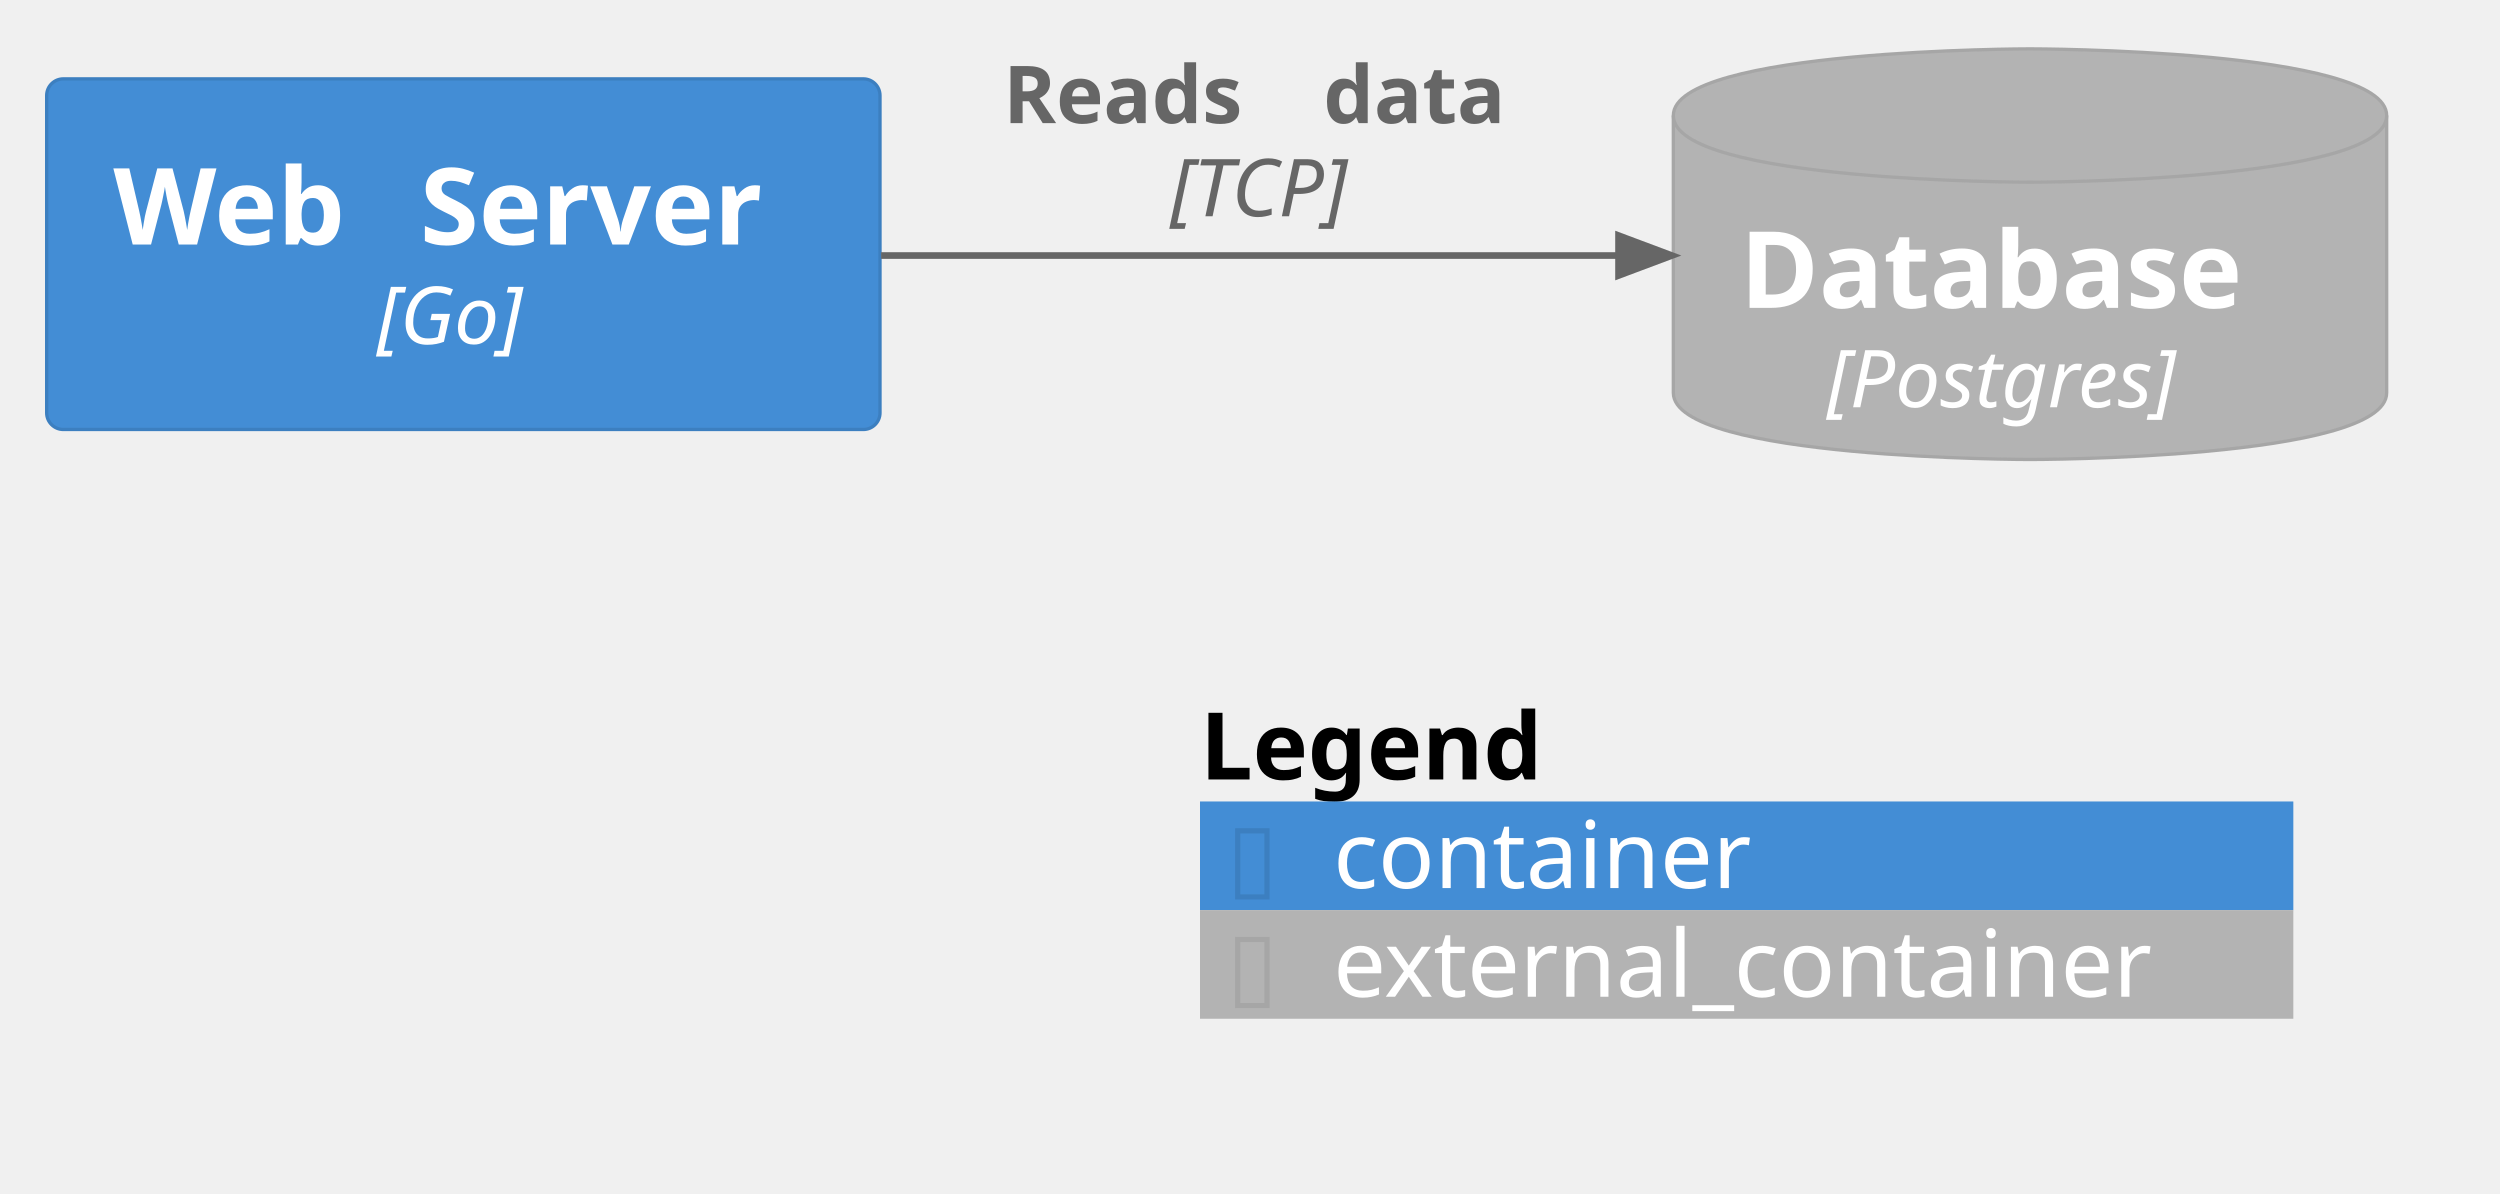
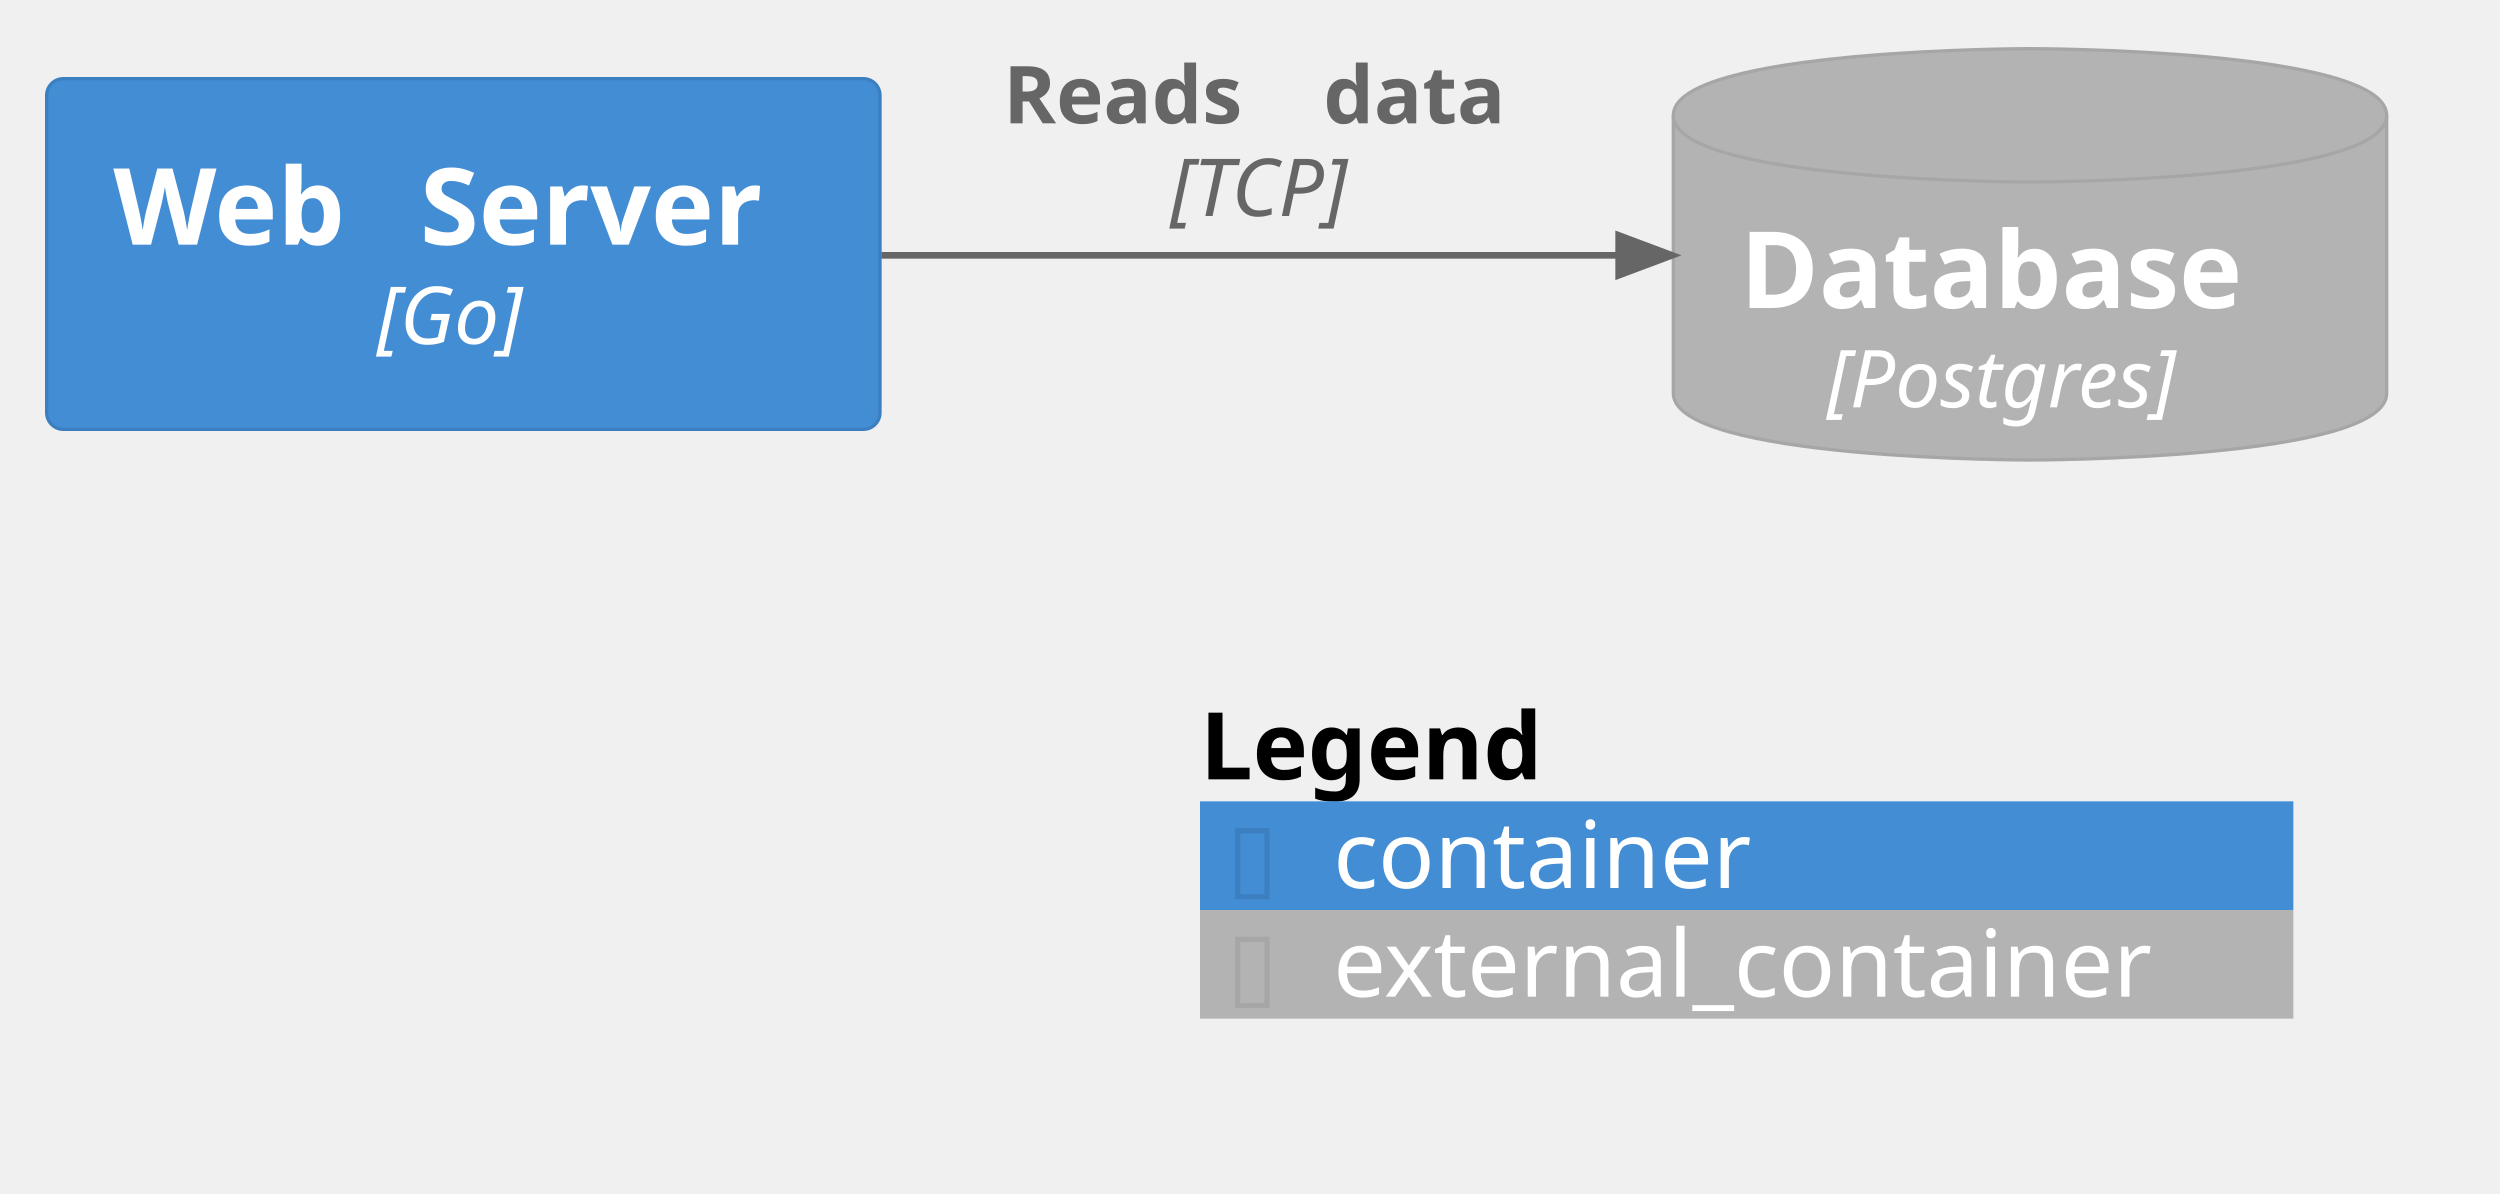
- <svg xmlns="http://www.w3.org/2000/svg" contentStyleType="text/css" preserveAspectRatio="xMaxYMax" width="100%" height="100%" version="1.1" viewBox="0 0 375 179" zoomAndPan="magnify">
-   <defs />
-   <g>
-     <g id="elem_n0">
-       <rect fill="#438DD5" height="52.594" rx="2.5" ry="2.5" style="stroke:#3C7FC0;stroke-width:0.5;" width="125" x="7" y="11.83" />
-       <text fill="#FFFFFF" font-family="sans-serif" font-size="16" font-weight="bold" lengthAdjust="spacing" textLength="40" x="17" y="36.682">Web
-             </text>
-       <text fill="#FFFFFF" font-family="sans-serif" font-size="16" font-weight="bold" lengthAdjust="spacing" textLength="6" x="57" y="36.682"> 
-             </text>
-       <text fill="#FFFFFF" font-family="sans-serif" font-size="16" font-weight="bold" lengthAdjust="spacing" textLength="59" x="63" y="36.682">Server
-             </text>
-       <text fill="#FFFFFF" font-family="sans-serif" font-size="12" font-style="italic" lengthAdjust="spacing" textLength="26" x="56.5" y="51.594">[Go]
-             </text>
-     </g>
-     <g id="elem_n1">
-       <path d="M251,17.33 C251,7.33 304.5,7.33 304.5,7.33 C304.5,7.33 358,7.33 358,17.33 L358,58.924 C358,68.924 304.5,68.924 304.5,68.924 C304.5,68.924 251,68.924 251,58.924 L251,17.33 " fill="#B3B3B3" style="stroke:#A6A6A6;stroke-width:0.5;" />
-       <path d="M251,17.33 C251,27.33 304.5,27.33 304.5,27.33 C304.5,27.33 358,27.33 358,17.33 " fill="none" style="stroke:#A6A6A6;stroke-width:0.5;" />
-       <text fill="#FFFFFF" font-family="sans-serif" font-size="16" font-weight="bold" lengthAdjust="spacing" textLength="87" x="261" y="46.182">Database
-             </text>
-       <text fill="#FFFFFF" font-family="sans-serif" font-size="12" font-style="italic" lengthAdjust="spacing" textLength="61" x="274" y="61.094">[Postgres]
-             </text>
-     </g>
-     <g id="link_n0_n1">
-       <path d="M132.167,38.33 C166.405,38.33 208.651,38.33 242.745,38.33 " fill="none" id="n0-to-n1" style="stroke:#666666;stroke-width:1.0;" />
-       <polygon fill="#666666" points="250.78,38.33,242.78,35.33,242.78,41.33,250.78,38.33" style="stroke:#666666;stroke-width:1.0;" />
-       <text fill="#666666" font-family="sans-serif" font-size="12" font-weight="bold" lengthAdjust="spacing" textLength="44" x="150.5" y="18.469">Reads
-             </text>
-       <text fill="#666666" font-family="sans-serif" font-size="12" font-weight="bold" lengthAdjust="spacing" textLength="4" x="194.5" y="18.469"> 
-             </text>
-       <text fill="#666666" font-family="sans-serif" font-size="12" font-weight="bold" lengthAdjust="spacing" textLength="34" x="198.5" y="18.469">data
-             </text>
-       <text fill="#666666" font-family="sans-serif" font-size="12" font-style="italic" lengthAdjust="spacing" textLength="32" x="175.5" y="32.438">[TCP]
-             </text>
-     </g>
-     <rect fill="none" height="16.297" style="stroke:none;stroke-width:1.0;" width="164" x="180" y="103.924" />
-     <text fill="#000000" font-family="sans-serif" font-size="14" font-weight="bold" lengthAdjust="spacing" textLength="57" x="180" y="116.919">Legend
-         </text>
-     <text fill="#FFFFFF" font-family="sans-serif" font-size="14" lengthAdjust="spacing" textLength="4" x="237" y="116.919"> 
-         </text>
-     <rect fill="#438DD5" height="16.297" style="stroke:none;stroke-width:1.0;" width="164" x="180" y="120.221" />
-     <text fill="#3C7FC0" font-family="sans-serif" font-size="14" lengthAdjust="spacing" textLength="8" x="184" y="133.216">▯
-         </text>
-     <text fill="#FFFFFF" font-family="sans-serif" font-size="14" lengthAdjust="spacing" textLength="4" x="192" y="133.216"> 
-         </text>
-     <text fill="#FFFFFF" font-family="sans-serif" font-size="14" lengthAdjust="spacing" textLength="69" x="200" y="133.216">container
-         </text>
-     <text fill="#FFFFFF" font-family="sans-serif" font-size="14" lengthAdjust="spacing" textLength="4" x="273" y="133.216"> 
-         </text>
-     <rect fill="#B3B3B3" height="16.297" style="stroke:none;stroke-width:1.0;" width="164" x="180" y="136.518" />
-     <text fill="#A6A6A6" font-family="sans-serif" font-size="14" lengthAdjust="spacing" textLength="8" x="184" y="149.513">▯
-         </text>
-     <text fill="#FFFFFF" font-family="sans-serif" font-size="14" lengthAdjust="spacing" textLength="4" x="192" y="149.513"> 
-         </text>
-     <text fill="#FFFFFF" font-family="sans-serif" font-size="14" lengthAdjust="spacing" textLength="136" x="200" y="149.513">external_container
-         </text>
-     <text fill="#FFFFFF" font-family="sans-serif" font-size="14" lengthAdjust="spacing" textLength="4" x="340" y="149.513"> 
-         </text>
-     <line style="stroke:none;stroke-width:1.0;" x1="180" x2="344" y1="103.924" y2="103.924" />
-     <line style="stroke:none;stroke-width:1.0;" x1="180" x2="344" y1="120.221" y2="120.221" />
-     <line style="stroke:none;stroke-width:1.0;" x1="180" x2="344" y1="136.518" y2="136.518" />
-     <line style="stroke:none;stroke-width:1.0;" x1="180" x2="344" y1="152.815" y2="152.815" />
-     <line style="stroke:none;stroke-width:1.0;" x1="180" x2="180" y1="103.924" y2="152.815" />
-     <line style="stroke:none;stroke-width:1.0;" x1="344" x2="344" y1="103.924" y2="152.815" />
-   </g>
+ <svg xmlns="http://www.w3.org/2000/svg" preserveAspectRatio="xMaxYMax" viewBox="0 0 375 179">
+   <rect width="125" height="52.6" x="7" y="11.8" fill="#438DD5" stroke="#3c7fc0" stroke-width=".5" rx="2.5" ry="2.5" />
+   <text x="17" y="36.7" fill="#FFF" font-family="sans-serif" font-size="16" font-weight="bold" textLength="40">Web</text>
+   <text x="57" y="36.7" fill="#FFF" font-family="sans-serif" font-size="16" font-weight="bold" textLength="6"> </text>
+   <text x="63" y="36.7" fill="#FFF" font-family="sans-serif" font-size="16" font-weight="bold" textLength="59">Server</text>
+   <text x="56.5" y="51.6" fill="#FFF" font-family="sans-serif" font-size="12" font-style="italic" textLength="26">[Go]    </text>
+   <path fill="#B3B3B3" stroke="#a6a6a6" stroke-width=".5" d="M251 17.3c0-10 53.5-10 53.5-10s53.5 0 53.5 10V59c0 10-53.5 10-53.5 10S251 69 251 59V17.3" />
+   <path fill="none" stroke="#a6a6a6" stroke-width=".5" d="M251 17.3c0 10 53.5 10 53.5 10s53.5 0 53.5-10" />
+   <text x="261" y="46.2" fill="#FFF" font-family="sans-serif" font-size="16" font-weight="bold" textLength="87">Database    </text>
+   <text x="274" y="61.1" fill="#FFF" font-family="sans-serif" font-size="12" font-style="italic" textLength="61">[Postgres]    </text>
+   <path fill="none" stroke="#666" stroke-width="1" d="M132.2 38.3h110.5" />
+   <path fill="#666" stroke="#666" d="M250.8 38.3 242.8 35.3 242.8 41.3 250.8 38.3z" />
+   <text x="150.5" y="18.5" fill="#666" font-family="sans-serif" font-size="12" font-weight="bold" textLength="44">Reads    </text>
+   <text x="194.5" y="18.5" fill="#666" font-family="sans-serif" font-size="12" font-weight="bold" textLength="4">     </text>
+   <text x="198.5" y="18.5" fill="#666" font-family="sans-serif" font-size="12" font-weight="bold" textLength="34">data    </text>
+   <text x="175.5" y="32.4" fill="#666" font-family="sans-serif" font-size="12" font-style="italic" textLength="32">[TCP]    </text>
+   <path fill="none" d="M180 103.9H344V120.2H180z" />
+   <text x="180" y="116.9" font-family="sans-serif" font-size="14" font-weight="bold" textLength="57">Legend</text>
+   <text x="237" y="116.9" fill="#FFF" font-family="sans-serif" font-size="14" textLength="4"> </text>
+   <path fill="#438DD5" d="M180 120.2H344V136.5H180z" />
+   <text x="184" y="133.2" fill="#3C7FC0" font-family="sans-serif" font-size="14" textLength="8">▯</text>
+   <text x="192" y="133.2" fill="#FFF" font-family="sans-serif" font-size="14" textLength="4"> </text>
+   <text x="200" y="133.2" fill="#FFF" font-family="sans-serif" font-size="14" textLength="69">container</text>
+   <text x="273" y="133.2" fill="#FFF" font-family="sans-serif" font-size="14" textLength="4"> </text>
+   <path fill="#B3B3B3" d="M180 136.5H344V152.8H180z" />
+   <text x="184" y="149.5" fill="#A6A6A6" font-family="sans-serif" font-size="14" textLength="8">▯</text>
+   <text x="192" y="149.5" fill="#FFF" font-family="sans-serif" font-size="14" textLength="4"> </text>
+   <text x="200" y="149.5" fill="#FFF" font-family="sans-serif" font-size="14" textLength="136">external_container</text>
+   <text x="340" y="149.5" fill="#FFF" font-family="sans-serif" font-size="14" textLength="4"> </text>
+   <path d="M180 103.9 344 103.9" />
+   <path d="M180 120.2 344 120.2" />
+   <path d="M180 136.5 344 136.5" />
+   <path d="M180 152.8 344 152.8" />
+   <path d="M180 103.9 180 152.8" />
+   <path d="M344 103.9 344 152.8" />
</svg>
